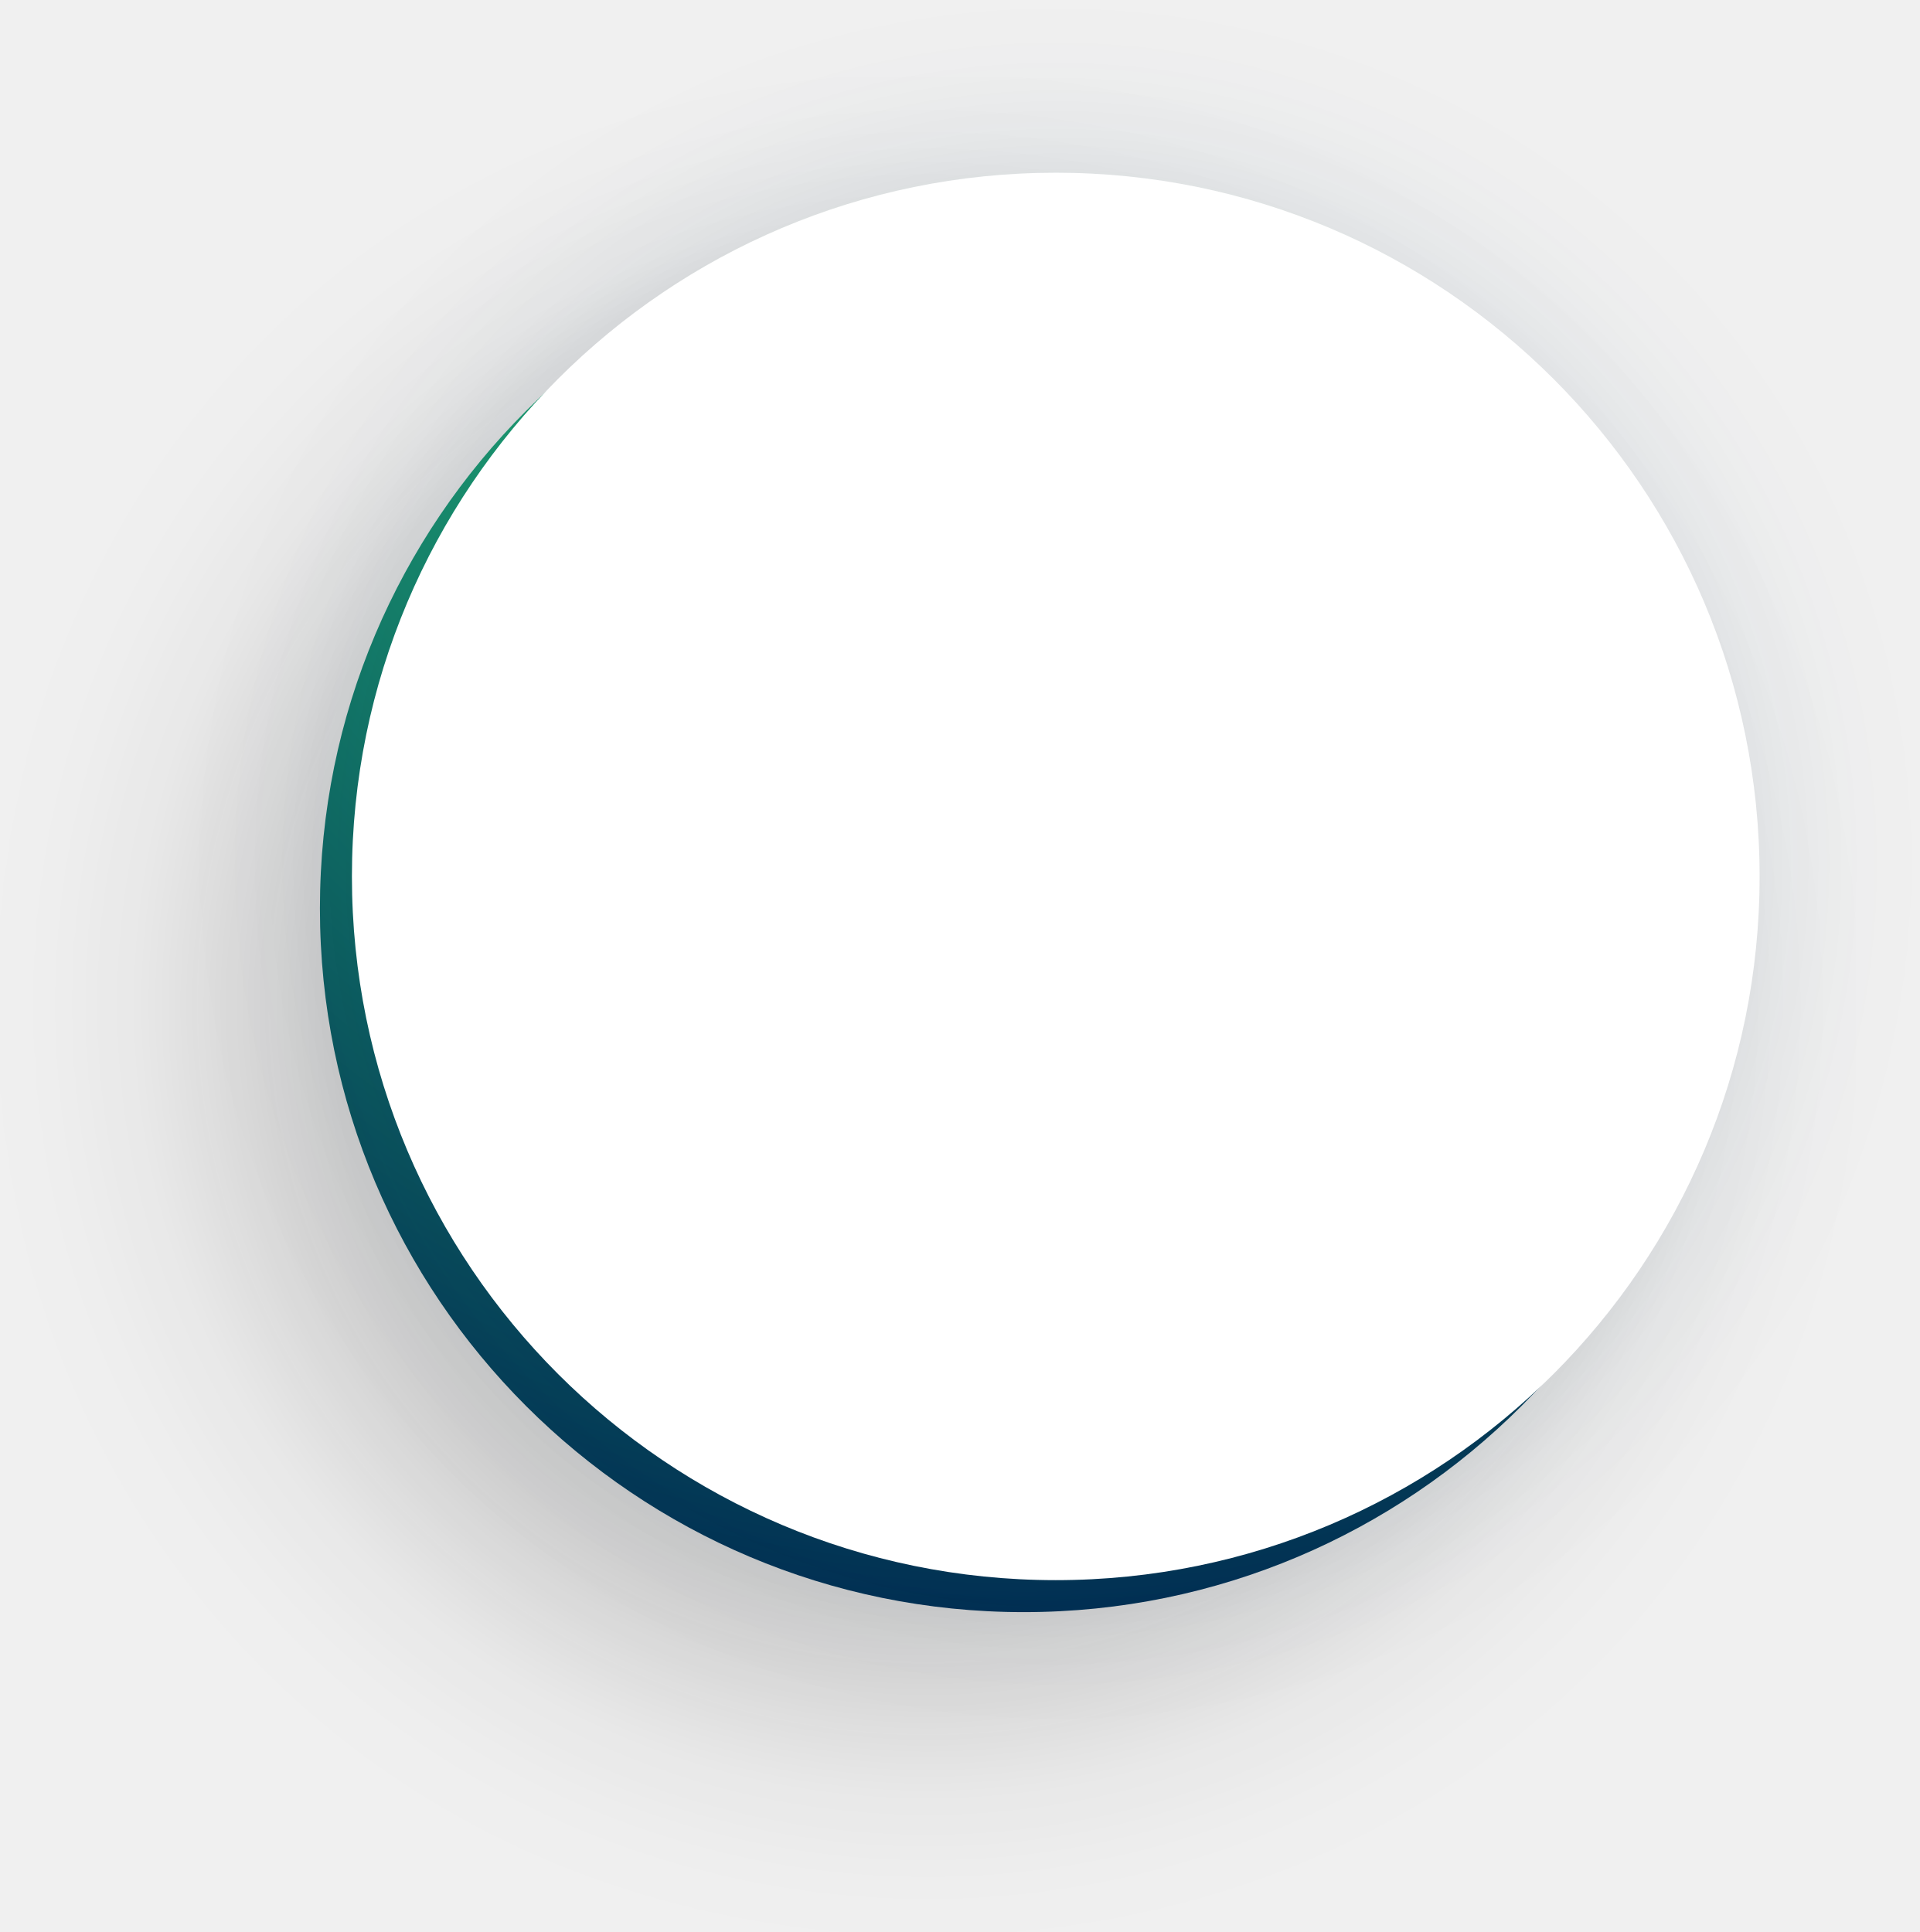
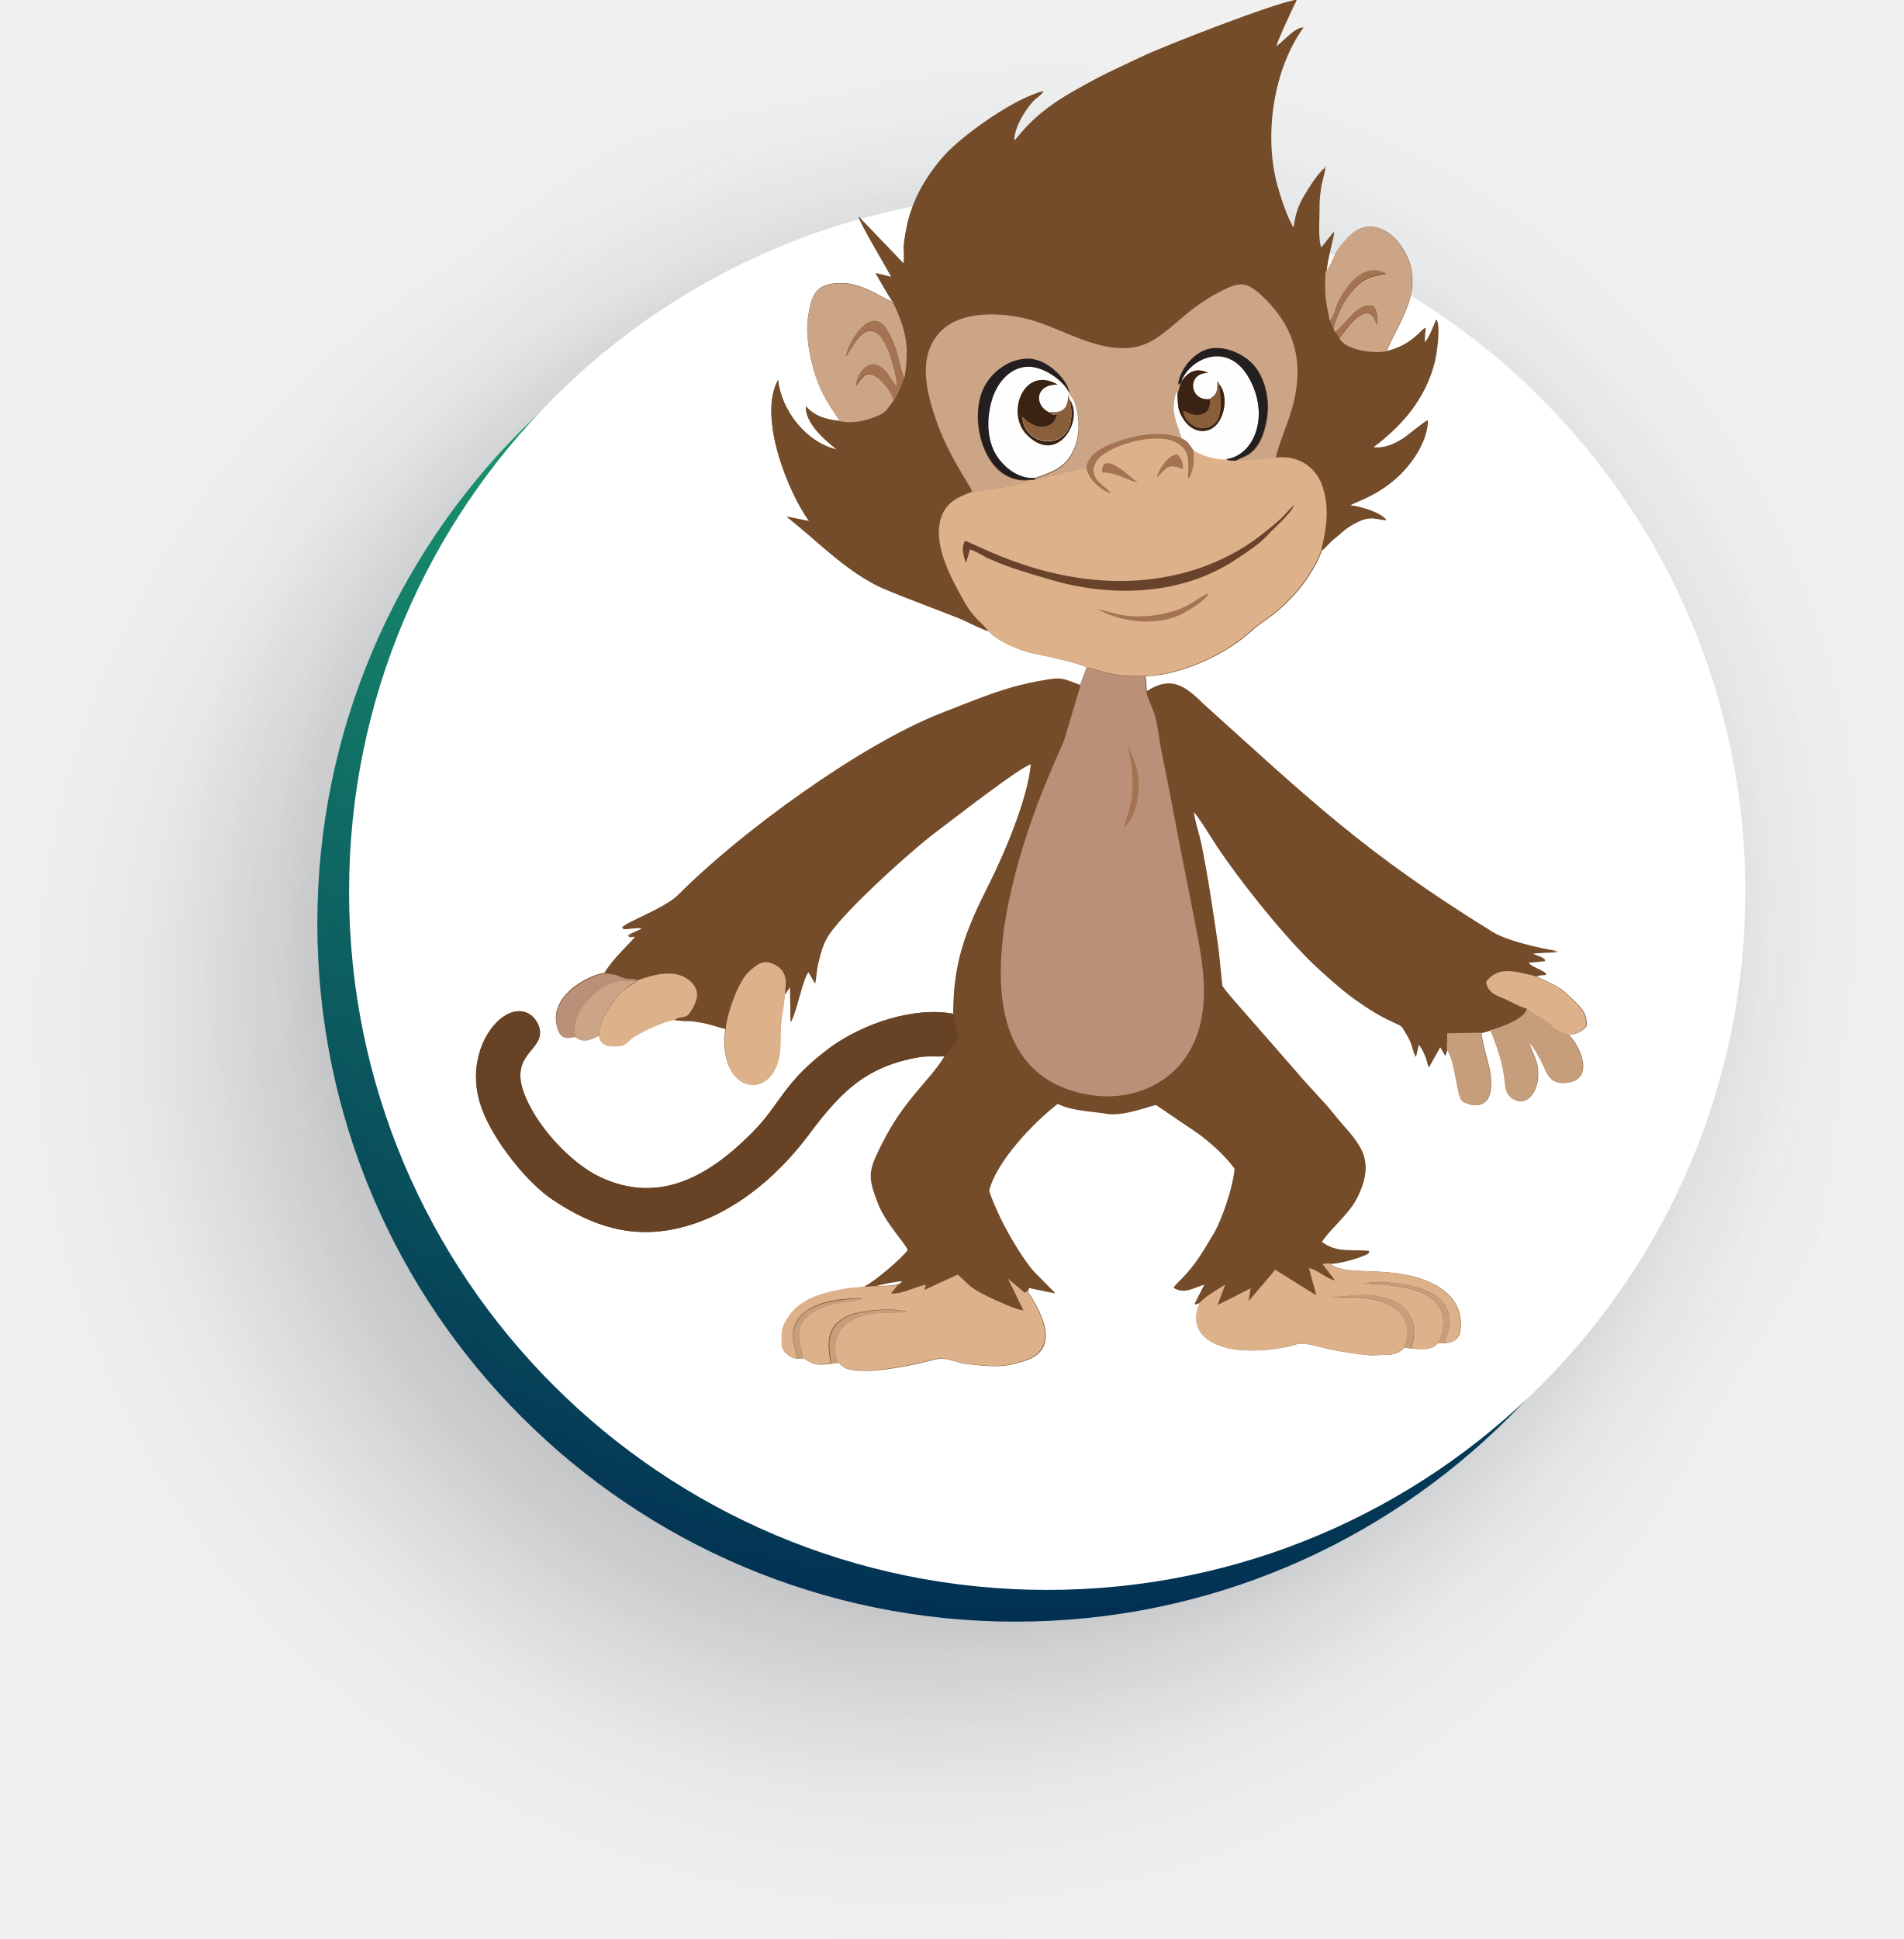
- <svg xmlns="http://www.w3.org/2000/svg" width="600" height="604" viewBox="0 0 600 604" fill="none">
+ <svg xmlns="http://www.w3.org/2000/svg" width="600" height="611" viewBox="0 0 600 611" fill="none">
  <g filter="url(#filter0_d)">
-     <circle cx="320" cy="284" r="220" fill="url(#paint0_radial)" />
+     <circle cx="320" cy="291" r="220" fill="url(#paint0_radial)" />
  </g>
  <g filter="url(#filter1_d)">
-     <circle cx="330" cy="274" r="220" fill="white" />
+     <circle cx="330" cy="281" r="220" fill="white" />
  </g>
+   <path fill-rule="evenodd" clip-rule="evenodd" d="M188.781 326.415C189.387 329.347 191.409 329.751 194.138 329.65C197.777 329.549 197.272 328.235 200.001 326.517C202.731 324.899 209.605 321.563 212.435 321.361C214.154 321.462 214.861 321.765 216.782 321.664C218.197 321.664 219.613 321.967 220.927 322.17C223.757 322.675 226.082 323.585 228.609 324.191C228.508 325.708 228.205 326.112 228.205 327.831C228.407 346.633 245.997 346.128 245.896 328.538C245.896 325.809 245.896 323.282 246.3 320.653C246.603 318.834 247.21 314.992 247.21 313.375L248.928 310.848L249.13 321.967C251.051 318.632 252.77 308.725 254.69 306.198L256.813 309.837C257.319 306.804 257.218 305.389 258.026 302.457C258.532 300.335 259.138 298.111 260.25 295.988C263.788 288.81 287.241 267.784 294.823 262.123C300.079 258.181 321.308 241.602 324.846 240.692C323.936 251.509 316.456 269.098 311.502 278.904C304.224 293.359 300.382 303.266 300.382 319.44C287.746 317.115 271.673 322.675 261.362 330.257C246.603 341.275 246.199 347.745 236.798 357.146C223.656 370.288 207.987 379.79 189.084 370.894C179.48 366.345 168.462 354.114 164.924 343.904C161.082 332.683 170.18 331.167 170.18 325.405C170.18 323.282 168.866 320.957 167.148 319.744C158.959 314.083 144.908 330.964 151.883 349.464C155.522 359.37 166.036 372.714 174.325 378.173C186.658 386.361 199.294 390.708 214.76 386.765C230.935 382.722 244.885 370.793 254.488 358.056C264.395 344.814 272.179 336.221 289.364 333.188C292.093 332.683 294.924 332.986 297.754 332.885C292.599 341.174 285.118 346.229 277.941 360.684C273.897 368.772 273.493 370.49 276.829 379.083C279.356 385.552 285.725 391.921 286.23 393.842C284.107 396.672 275.818 403.748 272.482 405.366C271.37 405.871 269.146 405.77 267.731 405.972C260.857 407.084 252.77 408.702 248.625 414.969C245.997 419.013 246.502 419.417 246.502 424.37L247.21 425.988C248.827 427.1 248.018 427.201 250.344 428.01L251.557 428.111L253.275 428.01C256.611 430.335 257.824 430.234 261.969 429.728L264.395 429.425C266.214 432.255 270.966 431.952 273.998 431.952C279.053 431.75 284.41 430.739 289.263 429.728C291.487 429.223 294.115 428.414 296.238 428.111C297.35 427.908 301.798 429.122 303.112 429.627C308.47 430.233 315.546 431.345 320.701 429.425C334.854 426.594 328.991 414.565 323.835 406.882L324.138 405.669L332.428 407.387L325.857 400.716C322.521 397.076 317.77 388.989 315.546 384.44C314.535 382.419 312.109 377.061 311.603 375.039C313.928 365.638 325.857 353.305 333.236 347.644C337.28 349.868 345.367 350.171 348.602 350.778C354.061 351.789 363.361 347.846 364.27 348.048L377.513 357.045C381.759 360.179 385.903 363.919 389.037 368.165C388.734 373.422 385.095 384.642 382.062 389.394C380.141 392.527 378.827 394.954 376.603 397.986C373.368 402.333 371.246 403.849 369.83 405.669C373.267 407.792 376.502 405.366 379.636 404.557L376.401 410.926L378.221 410.319C373.571 420.529 382.972 424.977 391.767 425.482C396.821 425.786 402.886 425.179 407.84 423.865C410.67 422.45 416.23 424.674 419.465 425.28C423.711 426.089 427.552 426.695 431.899 427.1L437.964 426.898C439.683 426.695 441.401 426.089 442.412 424.674L445.546 424.977C448.477 425.179 451.308 425.482 453.228 423.157L455.351 423.258C457.575 423.157 458.889 422.45 460.001 420.529C462.023 410.723 455.25 405.164 446.86 402.636C435.134 399.098 423.508 402.131 418.959 398.087C421.79 398.087 426.238 396.874 428.967 395.863C431.899 394.751 431.292 394.751 431.494 394.145C425.631 393.639 421.284 394.852 416.533 391.314C418.858 387.473 425.126 382.52 427.754 377.263C434.426 363.919 426.844 359.269 420.476 351.182C417.746 347.644 411.984 341.882 408.648 337.838L396.72 324.191C396.012 323.383 394.597 321.765 393.889 320.957C392.272 319.036 385.398 311.454 385.196 310.544L383.983 298.818C382.264 287.092 380.95 277.792 378.625 266.065C378.019 263.134 376.401 258.282 376.199 255.552C378.322 257.978 381.658 263.538 383.578 266.47C390.655 277.185 403.493 293.157 412.389 302.053C415.927 305.591 423.407 312.263 427.249 314.891C430.989 317.52 434.527 319.845 438.773 321.765C442.513 323.484 441.502 322.877 443.625 326.314C445.141 328.74 445.242 331.167 446.253 332.885L447.163 328.943C447.972 329.954 448.376 330.762 448.983 332.076C449.69 333.492 449.893 335.311 450.398 336.12L453.936 329.751L455.554 332.582L456.059 330.762C458.687 334.503 459.092 345.42 460.81 346.936C462.326 348.251 472.031 351.688 469.504 337.232C468.897 333.997 466.977 328.134 466.875 325.405L469.706 324.596C471.222 328.336 472.435 331.571 473.345 335.412C474.861 341.579 473.547 344.409 477.085 346.431C482.14 349.261 486.487 341.579 484.061 334.098C483.555 332.481 482.241 330.055 481.938 328.639C483.252 329.549 485.88 334.503 486.588 336.221C487.801 339.254 489.317 341.781 493.866 341.174C502.459 340.163 498.314 329.852 494.372 326.112C496.798 325.91 498.213 325.202 499.931 323.484C500.538 318.632 497 316.408 493.967 313.375C491.137 310.544 487.295 309.23 483.757 307.512C485.577 306.905 485.476 307.107 487.295 306.905C486.183 305.49 482.14 304.681 481.634 303.064C483.454 302.963 485.172 302.761 486.992 302.558C486.082 301.345 484.061 301.244 482.746 300.233C485.375 299.93 488.306 299.93 490.935 299.728C490.935 299.728 476.378 297.403 470.211 293.562C429.978 268.694 413.096 252.317 379.029 221.586C372.863 215.42 368.516 213.196 361.44 217.745C361.137 215.824 361.44 215.016 360.935 213.095C372.155 212.792 386.106 206.423 394.294 198.943C398.742 194.899 400.561 195.101 407.233 188.126C410.67 184.588 415.017 178.32 416.533 173.468C417.342 172.963 419.061 170.739 420.476 169.728C421.992 168.616 423.104 167.302 424.823 166.19C431.292 162.045 432.809 163.562 436.751 163.966C434.83 161.439 428.361 159.619 425.328 159.316C426.844 158.204 434.224 156.384 441.098 149.611C445.445 145.264 449.69 138.896 449.791 132.527C449.084 132.628 443.827 136.975 442.412 137.986C439.48 139.907 436.246 141.423 432.606 141.019C441.805 134.145 448.983 125.754 451.914 114.331C452.622 111.602 453.835 103.11 452.521 100.785C451.914 102.302 450.095 106.952 448.882 107.963C448.68 105.84 449.084 105.031 449.084 103.414C447.669 103.717 445.344 108.569 436.953 110.692C441.098 100.785 449.994 90.272 441.704 77.737C438.672 73.087 432.708 69.246 427.249 72.784C425.227 74.098 423.205 76.524 421.79 78.445C420.274 80.568 419.465 83.802 417.847 85.622C418.151 81.781 420.274 74.199 420.274 73.087L416.23 78.142C415.017 75.311 415.725 68.134 415.624 64.798C415.624 62.978 415.927 60.249 416.23 58.53C416.533 56.913 417.342 54.285 417.443 52.971L417.746 52.869L417.544 52.566L417.443 52.971C415.522 54.285 412.591 58.935 411.277 61.159C409.053 64.596 408.042 68.033 407.638 71.975C405.515 69.044 402.987 60.956 402.078 57.418C398.236 42.154 401.067 21.835 410.569 8.694C408.042 8.593 404.099 13.344 401.977 14.759C402.078 13.445 407.435 1.921 408.446 0C402.785 0.505 366.596 14.557 359.721 17.893C349.916 22.543 347.692 23.352 337.785 29.012C324.543 36.594 321.106 43.165 319.589 44.277C319.69 40.233 322.723 35.078 325.554 31.944C326.463 30.933 328.081 30.023 328.889 28.81C320.398 30.832 305.437 41.244 298.866 47.815C295.227 51.454 291.082 57.317 288.858 62.271C287.544 65.202 286.432 68.336 285.826 71.47C284.107 79.961 285.32 77.939 284.815 83.095L270.662 68.336C270.763 69.953 279.457 84.51 280.973 87.341L276.02 86.128C276.121 86.532 281.176 95.124 281.479 95.327C280.872 95.327 280.973 95.529 280.973 94.922C278.143 94.114 272.179 89.16 265.102 89.16C256.712 89.16 255.6 93.305 254.589 100.28C253.781 105.739 255.398 113.826 257.116 118.779C259.239 124.845 261.362 127.574 264.698 132.729C259.34 132.224 256.106 130.607 253.983 128.079C253.578 134.549 263.283 141.12 263.687 141.726C253.983 139.401 246.3 129.495 245.188 119.79C238.718 131.516 248.524 155.474 254.994 164.269L247.917 162.854C257.723 170.638 265.507 178.927 276.02 184.386C280.266 186.61 296.137 192.372 302.809 195.101C304.931 196.011 309.784 198.538 311.603 198.943C314.434 202.076 321.51 205.109 325.756 205.918C328.889 206.524 340.312 209.051 342.435 210.264L340.414 215.824C334.651 213.702 334.753 213.297 328.991 214.308C316.759 216.33 308.368 220.171 297.047 224.518C270.966 234.627 232.754 262.73 213.749 281.936C209.504 286.182 197.474 290.428 195.857 292.349C197.879 292.551 200.001 291.843 202.63 292.146C201.72 293.258 199.092 293.764 197.676 294.876C198.687 294.977 199.597 294.775 200.507 294.674C198.586 297.302 193.228 301.851 190.499 306.501C184.535 307.512 173.617 313.88 175.336 322.675C176.347 327.932 178.672 326.921 181.3 326.618C183.524 328.74 186.354 327.426 188.679 326.213L188.781 326.415ZM281.378 95.226C281.479 95.428 281.58 95.731 281.782 96.034C281.681 95.832 281.58 95.529 281.378 95.226ZM275.515 405.164C276.323 404.658 283.298 403.344 284.512 403.445L283.602 404.456C281.074 405.366 278.345 405.164 275.515 405.164Z" fill="#754C29" />
+   <path fill-rule="evenodd" clip-rule="evenodd" d="M190.6 306.703C192.521 306.905 194.037 307.107 195.755 307.916C198.182 309.028 199.496 308.017 200.911 308.927C206.067 307.107 213.042 304.883 217.793 309.331C220.32 311.656 220.118 314.284 218.602 317.317C216.074 322.068 215.771 319.339 212.536 321.462C214.255 321.563 214.962 321.866 216.883 321.765C218.298 321.765 219.714 322.068 221.028 322.27C223.858 322.776 226.183 323.686 228.71 324.292C229.014 319.642 232.552 309.432 235.888 306.298C238.617 303.771 240.942 302.053 244.682 304.277C248.322 306.5 247.715 309.836 247.311 313.476L249.029 310.948L249.231 322.068C251.152 318.732 252.871 308.825 254.791 306.298L256.914 309.937C257.42 306.905 257.319 305.49 258.127 302.558C258.633 300.435 259.239 298.211 260.351 296.088C263.889 288.911 287.342 267.885 294.923 262.224C300.18 258.281 321.409 241.703 324.947 240.793C324.037 251.609 316.556 269.199 311.603 279.004C304.325 293.46 300.483 303.367 300.483 319.541L302.202 327.527L297.552 332.986C292.396 341.275 284.916 346.329 277.738 360.785C273.695 368.872 273.291 370.591 276.626 379.183C279.154 385.653 285.522 392.021 286.028 393.942C283.905 396.773 275.616 403.849 272.28 405.466C273.088 405.871 274.2 405.466 275.514 405.466C276.323 404.961 283.298 403.647 284.511 403.748L283.602 404.759L281.074 407.892C284.815 408.196 288.858 405.567 292.093 405.163L291.588 406.78L302.101 401.928C306.347 405.668 305.336 405.567 311.502 408.802C313.928 410.116 320.196 412.947 322.824 413.25L317.972 403.242L323.228 407.69L323.936 407.084L324.239 405.871L332.528 407.589L325.958 400.917C322.622 397.278 317.871 389.191 315.647 384.642C314.636 382.62 312.21 377.263 311.704 375.241C314.029 365.84 325.958 353.507 333.337 347.846C337.381 350.07 345.468 350.373 348.703 350.979C354.161 351.99 363.462 348.048 364.371 348.25L377.614 357.247C381.86 360.381 386.004 364.121 389.138 368.367C388.835 373.623 385.196 384.844 382.163 389.595C380.242 392.729 378.928 395.155 376.704 398.188C373.469 402.535 371.347 404.051 369.931 405.871C373.368 407.993 376.603 405.567 379.737 404.759L376.502 411.127L378.322 410.521C379.434 408.903 384.185 406.174 386.105 404.961L383.679 411.431L394.091 406.174L393.485 410.217L401.875 400.311L414.815 408.398L412.49 399.805C415.32 400.311 417.948 403.141 420.678 403.647L416.735 398.491L418.858 398.289C421.689 398.289 426.137 397.076 428.866 396.065C431.798 394.953 431.191 394.953 431.393 394.347C425.53 393.841 421.183 395.054 416.432 391.516C418.757 387.675 425.025 382.721 427.653 377.465C434.325 364.121 426.743 359.471 420.375 351.384C417.645 347.846 411.883 342.084 408.547 338.04L396.619 324.393C395.911 323.584 394.496 321.967 393.788 321.158C392.171 319.238 385.297 311.656 385.095 310.746L383.882 299.02C382.163 287.294 380.849 277.993 378.524 266.267C377.917 263.336 376.3 258.483 376.098 255.754C378.221 258.18 381.557 263.74 383.477 266.672C390.553 277.387 403.392 293.359 412.287 302.255C415.826 305.793 423.306 312.465 427.147 315.093C430.888 317.721 434.426 320.046 438.672 321.967C442.412 323.686 441.401 323.079 443.524 326.516C445.04 328.942 445.141 331.368 446.152 333.087L447.062 329.144C447.871 330.155 448.275 330.964 448.882 332.278C449.589 333.693 449.791 335.513 450.297 336.322L453.835 329.953L455.452 332.784L455.958 330.964L456.059 325.808L466.774 325.606L469.605 324.798C472.637 324.191 480.725 321.158 481.129 318.025C479.815 317.923 475.569 315.497 473.952 314.891C471.323 313.779 468.998 312.869 468.493 309.735C472.435 304.277 478.501 306.703 483.757 307.815C485.577 307.208 485.476 307.41 487.295 307.208C486.183 305.793 482.14 304.984 481.634 303.367C483.454 303.266 485.172 303.063 486.992 302.861C486.082 301.648 484.06 301.547 482.746 300.536C485.375 300.233 488.306 300.233 490.934 300.031C490.934 300.031 476.378 297.706 470.211 293.864C429.978 268.997 413.096 252.62 379.029 221.889C372.863 215.723 368.516 213.499 361.44 218.048C361.541 219.867 363.765 223.81 364.371 226.539C365.18 229.875 365.382 233.11 366.09 236.345C367.404 242.612 368.617 248.981 369.83 255.35C372.155 267.986 374.682 280.622 377.21 293.258C379.737 306.096 381.86 320.451 374.682 332.177C368.415 342.488 355.981 347.34 343.648 345.318C313.018 340.264 313.018 309.432 318.073 284.463C320.398 272.838 324.34 260.606 328.687 249.689C330.911 244.23 333.034 239.175 335.46 233.818L340.717 216.228C334.955 214.105 335.056 213.701 329.294 214.712C317.062 216.734 308.672 220.575 297.35 224.922C271.269 235.031 233.057 263.133 214.053 282.34C209.807 286.586 197.777 290.832 196.16 292.752C198.182 292.955 200.304 292.247 202.933 292.55C202.023 293.662 199.395 294.168 197.979 295.28C198.99 295.381 199.9 295.179 200.81 295.077C198.889 297.706 193.532 302.255 190.802 306.905L190.6 306.703Z" fill="#754C29" />
+   <path fill-rule="evenodd" clip-rule="evenodd" d="M319.488 44.176C319.589 40.132 322.622 34.977 325.452 31.843C326.362 30.832 327.98 29.922 328.788 28.709C320.297 30.731 305.336 41.143 298.765 47.714C295.126 51.353 290.981 57.216 288.757 62.169C287.443 65.101 286.331 68.235 285.725 71.369C284.006 79.86 285.219 77.838 284.714 82.994L270.561 68.235C270.662 69.852 279.356 84.409 280.872 87.24L275.919 86.026C276.02 86.431 281.074 95.023 281.378 95.225C287.949 108.771 285.623 134.65 264.698 132.628C259.34 132.123 256.106 130.505 253.983 127.978C253.578 134.448 263.283 141.019 263.687 141.625C253.983 139.3 246.3 129.394 245.188 119.689C238.718 131.415 248.524 155.373 254.994 164.168L247.917 162.753C257.723 170.537 265.507 178.826 276.02 184.285C280.266 186.509 296.137 192.271 302.809 195C304.931 195.91 309.784 198.437 311.603 198.841C309.986 196.516 306.852 194.798 303.819 189.238C299.776 181.96 293.812 171.244 296.743 162.753C298.361 158.002 302.101 156.485 306.448 154.868C305.235 151.835 298.866 143.445 294.823 131.719C291.79 122.722 289.162 111.905 296.339 104.324C302.809 97.551 315.647 98.056 324.037 100.381C333.337 102.807 341.121 108.064 350.522 109.277C365.888 111.299 368.516 99.775 384.69 91.586C390.25 88.756 392.575 88.352 397.124 92.496C409.154 103.515 411.378 115.848 406.424 130.91C405.11 134.852 402.785 140.412 401.977 144.254C408.851 143.243 414.714 146.68 417.039 152.947C419.465 159.72 418.454 166.695 416.735 173.367C417.544 172.862 419.263 170.638 420.678 169.627C422.194 168.515 423.306 167.201 425.025 166.089C431.494 161.944 433.011 163.46 436.953 163.865C435.033 161.338 428.563 159.518 425.53 159.215C427.047 158.103 434.426 156.283 441.3 149.51C445.647 145.163 449.893 138.795 449.994 132.426C449.286 132.527 444.029 136.874 442.614 137.885C439.683 139.806 436.448 141.322 432.809 140.918C442.008 134.044 449.185 125.653 452.117 114.23C452.824 111.501 454.037 103.009 452.723 100.684C452.117 102.201 450.297 106.851 449.084 107.862C448.882 105.739 449.286 104.93 449.286 103.313C447.871 103.616 445.546 108.468 437.155 110.591C418.353 112.208 418.252 98.157 418.05 85.622C418.353 81.781 420.476 74.199 420.476 73.087L416.432 78.141C415.219 75.311 415.927 68.134 415.826 64.798C415.826 62.978 416.129 60.249 416.432 58.53C416.736 56.913 417.544 54.285 417.645 52.971C415.725 54.285 412.793 58.935 411.479 61.159C409.255 64.596 408.244 68.033 407.84 71.975C405.717 69.044 403.19 60.956 402.28 57.418C398.438 42.154 401.269 21.835 410.771 8.694C408.244 8.593 404.302 13.344 402.179 14.759C402.28 13.445 407.638 1.921 408.648 0C402.987 0.505 366.798 14.557 359.924 17.893C350.118 22.543 347.894 23.352 337.987 29.012C324.745 36.594 321.308 43.165 319.791 44.277L319.488 44.176Z" fill="#754C29" />
+   <path fill-rule="evenodd" clip-rule="evenodd" d="M342.536 147.691L341.93 147.287L326.059 151.128L324.34 151.229C322.521 152.846 309.582 154.464 306.347 154.969C302 156.587 298.361 158.103 296.642 162.854C293.711 171.346 299.675 182.061 303.718 189.339C306.751 194.899 309.885 196.517 311.502 198.943C314.333 202.077 321.409 205.109 325.655 205.918C328.788 206.525 340.211 209.052 342.334 210.265C350.017 212.185 352.14 213.297 360.732 212.994C371.953 212.691 385.903 206.322 394.092 198.842C398.54 194.798 400.359 195 407.031 188.025C410.468 184.487 414.815 178.22 416.331 173.367C418.05 166.696 419.061 159.72 416.634 152.948C414.411 146.68 408.547 143.243 401.572 144.254L389.239 145.063C388.33 144.962 386.712 145.164 386.308 144.557C382.871 144.759 378.726 143.647 375.896 141.727C376.401 144.658 375.896 148.196 374.48 150.724C374.48 145.871 375.592 141.626 370.134 139.098C363.361 135.965 348.299 140.514 345.367 145.366C342.435 150.218 347.49 152.846 350.017 155.273C347.085 154.666 343.042 150.825 342.435 147.59L342.536 147.691Z" fill="#DDB18A" />
+   <path fill-rule="evenodd" clip-rule="evenodd" d="M340.515 215.925L335.258 233.515C332.832 238.872 330.709 243.927 328.485 249.386C324.138 260.303 320.297 272.535 317.871 284.16C312.816 309.028 312.816 339.961 343.446 345.016C355.779 347.037 368.213 342.185 374.48 331.874C381.658 320.148 379.535 305.793 377.008 292.955C374.581 280.319 371.953 267.683 369.628 255.047C368.415 248.779 367.202 242.411 365.888 236.042C365.18 232.706 364.978 229.471 364.169 226.236C363.563 223.608 361.339 219.666 361.238 217.745C360.934 215.824 361.238 215.016 360.732 213.095C352.241 213.398 350.118 212.286 342.334 210.365L340.312 215.925H340.515Z" fill="#BA9178" />
+   <path fill-rule="evenodd" clip-rule="evenodd" d="M306.448 155.07C309.683 154.463 322.723 152.846 324.442 151.33C310.491 152.947 304.932 132.932 309.885 122.519C312.311 117.364 318.174 113.017 324.138 113.219C330.608 113.421 336.572 120.7 336.876 123.834C337.583 125.451 338.392 125.653 338.998 127.776C340.313 132.325 340.414 137.177 338.594 141.524C336.168 147.387 331.821 148.904 326.16 150.824V151.33L342.031 147.488L342.638 147.893C342.537 142.737 349.815 140.21 353.96 138.795C359.823 136.874 366.596 135.964 372.459 138.289C370.74 132.426 368.82 130.202 370.841 123.429L371.145 124.339L372.257 120.599L371.448 121.306C371.953 116.454 376.603 110.995 381.254 109.984C386.51 108.872 393.081 112.006 396.012 116.151C399.45 121.003 400.359 127.776 399.045 133.538C396.72 144.355 391.16 143.748 389.644 145.264L401.977 144.456C402.785 140.614 405.11 135.054 406.425 131.112C411.378 116.05 409.154 103.717 397.124 92.698C392.575 88.554 390.25 88.958 384.691 91.788C368.516 99.977 365.888 111.501 350.523 109.479C341.222 108.266 333.337 103.11 324.037 100.583C315.647 98.359 302.809 97.753 296.339 104.526C289.162 112.107 291.79 122.823 294.823 131.921C298.866 143.748 305.235 152.037 306.448 155.07V155.07Z" fill="#CCA586" />
+   <path fill-rule="evenodd" clip-rule="evenodd" d="M297.451 332.885L302.101 327.426L300.382 319.44C287.746 317.115 271.673 322.675 261.362 330.257C246.603 341.275 246.199 347.745 236.798 357.146C223.656 370.288 207.987 379.79 189.084 370.894C179.48 366.345 168.462 354.114 164.924 343.904C161.082 332.683 170.18 331.166 170.18 325.404C170.18 323.281 168.866 320.956 167.148 319.743C158.959 314.082 144.908 330.964 151.883 349.463C155.522 359.37 166.036 372.714 174.325 378.173C186.658 386.361 199.294 390.708 214.76 386.765C230.935 382.722 244.885 370.793 254.488 358.056C264.395 344.813 272.179 336.221 289.364 333.188C292.093 332.683 294.924 332.986 297.754 332.885H297.451Z" fill="#684224" />
+   <path fill-rule="evenodd" clip-rule="evenodd" d="M283.602 404.556C281.075 405.466 278.345 405.264 275.515 405.264C274.201 405.264 273.089 405.668 272.28 405.264C271.168 405.769 268.944 405.668 267.529 405.871C260.655 406.983 252.568 408.6 248.423 414.867C245.795 418.911 246.3 419.315 246.3 424.269L247.008 425.886C248.625 426.998 247.816 427.099 250.141 427.908L251.355 428.009C249.535 421.944 248.423 417.091 254.286 412.947C258.633 409.813 266.72 408.903 271.977 409.105C269.551 410.521 261.463 409.813 256.005 413.553C249.737 417.9 251.961 421.944 253.073 427.908C256.409 430.233 257.622 430.132 261.767 429.626C260.655 423.359 260.25 417.9 266.922 414.766C271.37 412.644 281.378 412.037 285.927 413.351C279.76 413.958 274.504 412.846 268.54 415.878C263.687 418.406 261.767 424.269 264.193 429.323C266.012 432.154 270.764 431.85 273.796 431.85C278.851 431.648 284.208 430.637 289.061 429.626C291.285 429.121 293.913 428.312 296.036 428.009C297.148 427.807 301.596 429.02 302.91 429.525C308.267 430.132 315.344 431.244 320.499 429.323C334.652 426.493 328.788 414.463 323.633 406.78L322.925 407.387L317.669 402.939L322.521 412.947C319.994 412.644 313.726 409.712 311.199 408.499C305.033 405.365 306.044 405.365 301.798 401.625L291.285 406.477L291.79 404.86C288.555 405.264 284.512 407.892 280.771 407.589L283.299 404.455L283.602 404.556Z" fill="#DDB18A" />
+   <path fill-rule="evenodd" clip-rule="evenodd" d="M378.119 410.318C373.469 420.528 382.871 424.976 391.665 425.482C396.72 425.785 402.785 425.178 407.738 423.864C410.569 422.449 416.129 424.673 419.364 425.28C423.609 426.088 427.451 426.695 431.798 427.099L437.863 426.897C439.581 426.695 441.3 426.088 442.311 424.673C445.141 419.214 442.816 413.25 437.357 410.925C431.191 408.196 425.53 408.903 418.959 408.802C426.339 408.6 431.292 406.78 438.874 409.813C444.636 412.138 447.062 418.406 444.737 424.37L445.445 425.077C448.376 425.28 451.207 425.583 453.127 423.258C454.644 421.438 455.25 416.384 454.543 413.958C452.015 405.062 436.852 404.86 429.675 404.455C434.325 403.343 453.329 403.95 456.261 413.25C457.676 417.496 456.261 419.416 455.25 423.258C457.474 423.157 458.788 422.449 459.9 420.528C461.922 410.723 455.149 405.163 446.759 402.636C435.032 399.098 423.407 402.13 418.858 398.087L416.735 398.289L420.678 403.444C417.948 402.939 415.32 400.108 412.49 399.603L414.815 408.196L401.875 400.108L393.485 410.015L394.091 405.972L383.679 411.228L386.105 404.759C384.185 406.073 379.434 408.701 378.322 410.318H378.119Z" fill="#DDB18A" />
+   <path fill-rule="evenodd" clip-rule="evenodd" d="M264.698 132.729C268.135 133.437 271.876 132.83 275.11 131.617C279.862 129.798 278.952 129.495 281.681 126.159C281.075 123.732 278.446 120.397 276.627 119.082C272.482 116.05 271.572 119.689 269.753 121.61C269.955 118.779 272.684 113.826 276.324 115.039C279.659 116.151 280.67 119.992 282.692 122.014C282.793 118.375 280.064 109.075 277.638 106.244C272.785 100.482 268.843 108.974 266.619 112.309C267.226 108.771 272.988 97.854 278.143 102.201C279.659 103.515 281.58 107.862 282.288 109.984C282.995 112.006 284.208 118.072 285.017 119.183C286.635 109.378 285.624 104.222 281.479 95.428C280.873 95.428 280.974 95.63 280.974 95.023C278.143 94.215 272.179 89.261 265.103 89.261C256.712 89.261 255.6 93.406 254.589 100.381C253.781 105.84 255.398 113.927 257.117 118.88C259.24 124.946 261.362 127.675 264.698 132.83V132.729Z" fill="#CCA586" />
+   <path fill-rule="evenodd" clip-rule="evenodd" d="M326.059 150.622C331.72 148.701 336.067 147.185 338.493 141.322C340.313 136.975 340.212 132.123 338.897 127.574C338.291 125.451 337.482 125.249 336.775 123.631C334.854 119.689 328.687 115.544 324.037 115.544C318.478 115.443 314.434 120.093 312.715 125.046C310.795 130.606 310.593 137.48 313.322 142.636C315.647 146.983 320.701 151.127 325.958 150.622H326.059Z" fill="#FEFEFE" />
+   <path fill-rule="evenodd" clip-rule="evenodd" d="M417.746 85.622C417.342 92.9 417.645 94.215 419.061 101.19C420.375 99.875 420.88 96.944 421.79 95.124C424.519 89.665 429.776 82.791 436.852 86.33C431.292 87.239 429.372 87.947 425.732 92.193C423.61 94.619 420.476 100.684 420.274 103.919L420.779 104.627C424.014 102.403 427.754 95.124 432.91 96.54C434.022 98.359 434.325 100.28 433.819 102.403C431.191 92.294 422.7 106.042 422.093 106.648C424.115 110.389 432.91 111.501 436.852 110.692C440.997 100.785 449.893 90.272 441.603 77.737C438.571 73.087 432.606 69.246 427.148 72.784C425.126 74.098 423.104 76.524 421.689 78.445C420.172 80.567 419.364 83.802 417.746 85.622V85.622Z" fill="#CCA586" />
+   <path fill-rule="evenodd" clip-rule="evenodd" d="M228.711 324.293C228.61 325.809 228.306 326.214 228.306 327.932C228.509 346.735 246.098 346.229 245.997 328.64C245.997 325.91 245.997 323.383 246.401 320.755C246.705 318.935 247.311 315.094 247.311 313.476C247.715 309.837 248.322 306.501 244.683 304.277C240.841 301.952 238.617 303.772 235.888 306.299C232.552 309.433 229.014 319.643 228.711 324.293Z" fill="#DDB18A" />
+   <path fill-rule="evenodd" clip-rule="evenodd" d="M372.155 120.498C374.177 117.263 376.906 115.747 380.647 117.465C373.672 117.566 374.986 126.563 381.253 125.755C383.78 123.935 383.578 123.126 383.679 119.993L384.286 121.206C387.42 125.047 385.802 134.044 380.647 135.56C377.513 136.47 374.784 134.752 373.166 132.427C371.043 129.293 371.245 127.878 371.043 124.238L370.74 123.329C368.718 130.101 370.639 132.224 372.357 138.189C374.581 139.098 374.784 140.311 376.098 141.929C378.928 143.748 383.073 144.962 386.51 144.759C394.9 143.546 400.157 131.82 393.99 119.892C387.116 106.649 374.278 113.321 372.155 120.599V120.498Z" fill="#FEFEFE" />
+   <path fill-rule="evenodd" clip-rule="evenodd" d="M469.605 324.595C471.121 328.336 472.335 331.57 473.244 335.412C474.761 341.578 473.446 344.409 476.985 346.43C482.039 349.261 486.386 341.578 483.96 334.098C483.454 332.48 482.14 330.054 481.837 328.639C483.151 329.549 485.779 334.502 486.487 336.221C487.7 339.253 489.216 341.78 493.765 341.174C502.358 340.163 498.213 329.852 494.271 326.112C493.361 325.404 491.744 325.202 490.632 324.494C489.52 323.686 488.711 322.877 487.7 322.068C485.88 320.754 482.544 319.137 481.129 317.822C480.725 320.956 472.638 323.888 469.605 324.595V324.595Z" fill="#C79E7C" />
+   <path fill-rule="evenodd" clip-rule="evenodd" d="M200.911 309.028C199.597 310.14 198.283 310.545 196.665 312.061C195.25 313.375 194.138 314.386 193.026 316.004C190.6 319.441 188.881 322.069 188.78 326.517C189.387 329.448 191.409 329.853 194.138 329.752C197.777 329.651 197.272 328.336 200.001 326.618C202.731 325 209.605 321.665 212.435 321.462C215.67 319.441 215.973 322.069 218.5 317.318C220.118 314.386 220.219 311.758 217.692 309.332C213.042 304.985 206.067 307.108 200.81 308.927L200.911 309.028Z" fill="#DDB18A" />
+   <path fill-rule="evenodd" clip-rule="evenodd" d="M481.028 317.822C482.443 319.137 485.779 320.754 487.599 322.068C488.711 322.877 489.418 323.787 490.53 324.494C491.642 325.202 493.159 325.404 494.169 326.112C496.596 325.91 498.011 325.202 499.729 323.483C500.336 318.631 496.798 316.407 493.765 313.375C490.935 310.544 487.093 309.23 483.555 307.511C478.298 306.399 472.233 303.973 468.291 309.432C468.796 312.566 471.121 313.577 473.75 314.588C475.468 315.295 479.714 317.721 480.927 317.721L481.028 317.822Z" fill="#DDB18A" />
+   <path fill-rule="evenodd" clip-rule="evenodd" d="M304.123 170.435C302.809 172.558 303.617 175.186 304.426 177.41L305.639 173.165C307.459 173.569 309.683 175.186 311.502 175.995C318.275 179.028 324.239 180.645 331.417 182.768C350.522 188.328 372.459 187.62 389.442 176.298C392.575 174.277 397.124 171.244 399.449 168.616C401.471 166.392 406.93 161.742 407.84 159.113C406.425 160.326 405.11 162.045 403.594 163.46C402.179 164.774 400.46 166.189 398.944 167.403C388.127 176.298 375.087 181.252 361.137 182.667C331.113 185.7 306.953 170.941 304.022 170.435H304.123Z" fill="#68422B" />
+   <path fill-rule="evenodd" clip-rule="evenodd" d="M455.958 330.762C458.586 334.503 458.99 345.42 460.709 346.937C462.225 348.251 471.93 351.688 469.403 337.232C468.796 333.997 466.875 328.134 466.774 325.405L456.059 325.607L455.958 330.762V330.762Z" fill="#C79E7C" />
+   <path fill-rule="evenodd" clip-rule="evenodd" d="M324.442 151.229L326.16 151.128V150.622C320.904 151.027 315.849 146.983 313.524 142.636C310.795 137.481 310.997 130.607 312.918 125.047C314.636 120.194 318.579 115.544 324.24 115.544C328.89 115.544 335.056 119.689 336.977 123.631C336.673 120.397 330.709 113.219 324.24 113.017C318.174 112.815 312.412 117.162 309.986 122.317C305.033 132.729 310.694 152.846 324.543 151.128L324.442 151.229Z" fill="#231F20" />
+   <path fill-rule="evenodd" clip-rule="evenodd" d="M181.401 326.82C179.885 321.664 183.12 317.014 186.557 313.779C187.77 312.667 190.802 310.645 192.42 309.938C196.969 308.017 197.171 309.736 200.911 308.927C199.496 308.017 198.182 309.028 195.756 307.916C193.936 307.006 192.521 306.905 190.6 306.703C184.636 307.714 173.718 314.082 175.437 322.877C176.448 328.134 178.773 327.123 181.401 326.82Z" fill="#BA9178" />
+   <path fill-rule="evenodd" clip-rule="evenodd" d="M372.155 120.498C374.379 113.22 387.218 106.548 393.99 119.79C400.157 131.719 394.9 143.546 386.51 144.658C386.914 145.265 388.532 145.063 389.442 145.164C390.958 143.647 396.518 144.153 398.843 133.437C400.157 127.675 399.247 120.902 395.81 116.05C392.879 111.906 386.409 108.772 381.051 109.884C376.3 110.895 371.751 116.353 371.246 121.206L372.054 120.498H372.155Z" fill="#231F20" />
+   <path fill-rule="evenodd" clip-rule="evenodd" d="M181.401 326.819C183.625 328.942 186.455 327.628 188.78 326.415C188.881 321.967 190.6 319.339 193.026 315.902C194.138 314.284 195.351 313.374 196.665 311.959C198.182 310.443 199.597 309.937 200.911 308.927C197.171 309.735 196.969 308.017 192.42 309.937C190.701 310.645 187.77 312.566 186.556 313.779C183.119 317.014 179.885 321.664 181.401 326.819V326.819Z" fill="#CCA586" />
+   <path fill-rule="evenodd" clip-rule="evenodd" d="M336.976 125.552C336.976 125.552 340.11 136.166 332.63 138.693C327.575 140.311 322.218 136.57 322.218 131.415C326.969 136.469 332.529 134.953 333.135 130.505C331.518 130.707 332.023 130.808 330.81 130C325.958 127.978 325.958 121.104 333.337 121.205C322.723 114.937 316.86 130 323.431 136.874C333.236 147.084 341.93 132.123 336.976 125.754V125.552Z" fill="#3B2313" />
+   <path fill-rule="evenodd" clip-rule="evenodd" d="M281.681 126.159C283.096 124.238 284.107 121.407 284.916 119.082C284.107 117.97 282.894 111.905 282.187 109.883C281.479 107.862 279.659 103.414 278.042 102.1C272.988 97.753 267.124 108.569 266.518 112.208C268.843 108.872 272.684 100.381 277.537 106.143C279.963 108.974 282.692 118.274 282.591 121.913C280.569 119.992 279.659 116.05 276.222 114.938C272.583 113.826 269.854 118.678 269.652 121.509C271.471 119.487 272.381 115.848 276.526 118.981C278.345 120.296 280.974 123.733 281.58 126.058L281.681 126.159Z" fill="#A37352" />
+   <path fill-rule="evenodd" clip-rule="evenodd" d="M372.155 120.497L371.043 124.238C371.246 127.877 371.043 129.292 373.166 132.426C374.784 134.751 377.513 136.469 380.647 135.559C385.802 134.043 387.42 125.046 384.286 121.205C383.68 121.104 386.611 130.404 382.467 133.74C378.524 136.874 373.065 133.437 372.863 129.393C374.986 130.303 376.199 131.213 378.827 130.505C381.051 129.899 381.456 127.675 381.253 125.754C374.986 126.664 373.672 117.667 380.647 117.465C376.806 115.645 374.177 117.262 372.155 120.497Z" fill="#3B2313" />
+   <path fill-rule="evenodd" clip-rule="evenodd" d="M330.81 129.899C331.922 130.809 331.518 130.607 333.135 130.405C332.427 134.852 326.868 136.369 322.218 131.314C322.218 136.47 327.575 140.21 332.63 138.593C340.11 136.167 336.976 125.451 336.976 125.451L336.572 124.44C336.673 128.484 334.955 130.303 330.81 129.798V129.899Z" fill="#895E3B" />
+   <path fill-rule="evenodd" clip-rule="evenodd" d="M342.537 147.691C343.143 150.925 347.187 154.666 350.118 155.373C347.591 152.947 342.537 150.319 345.468 145.467C348.4 140.614 363.462 136.065 370.235 139.199C375.694 141.726 374.582 146.073 374.582 150.824C376.098 148.398 376.502 144.86 375.997 141.827C374.683 140.21 374.481 138.997 372.257 138.087C366.393 135.762 359.621 136.773 353.757 138.593C349.613 139.907 342.334 142.535 342.435 147.691H342.537Z" fill="#A37352" />
+   <path fill-rule="evenodd" clip-rule="evenodd" d="M381.253 125.754C381.456 127.776 381.051 129.899 378.827 130.505C376.199 131.213 374.885 130.303 372.863 129.393C373.065 133.437 378.524 136.874 382.466 133.74C386.611 130.404 383.68 121.104 384.286 121.205L383.68 119.992C383.578 123.126 383.882 123.934 381.253 125.754V125.754Z" fill="#895E3B" />
+   <path fill-rule="evenodd" clip-rule="evenodd" d="M261.969 429.728L264.395 429.425C261.867 424.471 263.788 418.507 268.741 415.98C274.807 412.846 279.962 414.059 286.129 413.453C281.681 412.139 271.572 412.745 267.124 414.868C260.452 418.002 260.857 423.46 261.969 429.728V429.728Z" fill="#C79E7C" />
+   <path fill-rule="evenodd" clip-rule="evenodd" d="M442.21 424.673L445.344 424.977L444.636 424.269C447.062 418.305 444.535 411.936 438.773 409.712C431.191 406.679 426.238 408.499 418.859 408.701C425.328 408.903 430.989 408.095 437.257 410.824C442.614 413.25 445.041 419.113 442.21 424.572V424.673Z" fill="#C79E7C" />
+   <path fill-rule="evenodd" clip-rule="evenodd" d="M345.569 191.968C346.479 192.17 348.197 193.181 349.309 193.585C357.194 196.618 367.202 197.022 374.379 192.372C376.603 190.957 380.04 188.935 380.95 186.812C375.693 189.44 374.177 192.069 365.18 193.686C361.743 194.293 358.104 194.394 354.667 193.989C351.331 193.585 348.399 192.372 345.569 191.968V191.968Z" fill="#A37352" />
+   <path fill-rule="evenodd" clip-rule="evenodd" d="M453.128 423.157L455.25 423.258C456.261 419.518 457.677 417.597 456.261 413.25C453.229 403.95 434.325 403.344 429.675 404.456C436.852 404.759 452.016 405.062 454.543 413.958C455.25 416.384 454.644 421.337 453.128 423.258V423.157Z" fill="#C79E7C" />
+   <path fill-rule="evenodd" clip-rule="evenodd" d="M251.456 428.111L253.174 428.01C251.961 422.046 249.838 418.002 256.106 413.655C261.565 409.915 269.753 410.623 272.078 409.207C266.821 409.106 258.734 410.016 254.387 413.049C248.524 417.193 249.636 422.046 251.456 428.111V428.111Z" fill="#C79E7C" />
+   <path fill-rule="evenodd" clip-rule="evenodd" d="M419.061 101.088L420.274 103.717C420.476 100.482 423.61 94.517 425.733 91.99C429.372 87.745 431.292 87.037 436.852 86.127C429.877 82.589 424.621 89.463 421.79 94.922C420.88 96.741 420.375 99.673 419.061 100.987V101.088Z" fill="#A37352" />
+   <path fill-rule="evenodd" clip-rule="evenodd" d="M354.364 260.607C357.498 257.878 358.812 252.116 358.812 247.87C358.913 241.4 356.891 238.772 355.172 234.425C356.284 238.165 356.992 243.523 356.891 247.465C356.79 255.047 354.768 257.17 354.263 260.506L354.364 260.607Z" fill="#A37352" />
+   <path fill-rule="evenodd" clip-rule="evenodd" d="M420.678 104.526L422.093 106.548C422.599 105.941 431.191 92.193 433.82 102.302C434.325 100.179 434.022 98.258 432.91 96.439C427.653 94.923 424.014 102.302 420.779 104.526H420.678Z" fill="#A37352" />
+   <path fill-rule="evenodd" clip-rule="evenodd" d="M347.389 148.803C349.916 149.106 350.826 149.207 353.252 150.117C354.566 150.622 357.396 151.936 358.508 152.037C356.891 151.026 347.287 141.221 347.287 148.803H347.389Z" fill="#A37352" />
+   <path fill-rule="evenodd" clip-rule="evenodd" d="M364.574 150.42C367.708 147.488 368.011 145.769 372.762 147.892C372.863 146.174 372.459 144.455 370.943 143.242C368.213 143.242 365.079 147.892 364.574 150.318V150.42Z" fill="#A37352" />
+   <path fill-rule="evenodd" clip-rule="evenodd" d="M417.342 52.869L417.746 52.768L417.544 52.465L417.342 52.869Z" fill="#754C29" />
  <defs>
-     <filter id="filter0_d" x="0" y="24" width="580" height="580" filterUnits="userSpaceOnUse" color-interpolation-filters="sRGB">
+     <filter id="filter0_d" x="0" y="31" width="580" height="580" filterUnits="userSpaceOnUse" color-interpolation-filters="sRGB">
      <feFlood flood-opacity="0" result="BackgroundImageFix" />
      <feColorMatrix in="SourceAlpha" type="matrix" values="0 0 0 0 0 0 0 0 0 0 0 0 0 0 0 0 0 0 127 0" />
      <feOffset dx="-30" dy="30" />
      <feGaussianBlur stdDeviation="35" />
      <feColorMatrix type="matrix" values="0 0 0 0 0.078 0 0 0 0 0.078 0 0 0 0 0.078 0 0 0 0.2 0" />
      <feBlend mode="normal" in2="BackgroundImageFix" result="effect1_dropShadow" />
      <feBlend mode="normal" in="SourceGraphic" in2="effect1_dropShadow" result="shape" />
    </filter>
-     <filter id="filter1_d" x="60" y="0" width="540" height="540" filterUnits="userSpaceOnUse" color-interpolation-filters="sRGB">
+     <filter id="filter1_d" x="60" y="7" width="540" height="540" filterUnits="userSpaceOnUse" color-interpolation-filters="sRGB">
      <feFlood flood-opacity="0" result="BackgroundImageFix" />
      <feColorMatrix in="SourceAlpha" type="matrix" values="0 0 0 0 0 0 0 0 0 0 0 0 0 0 0 0 0 0 127 0" />
      <feOffset dy="-4" />
      <feGaussianBlur stdDeviation="25" />
      <feColorMatrix type="matrix" values="0 0 0 0 0.004 0 0 0 0 0.184 0 0 0 0 0.325 0 0 0 0.1 0" />
      <feBlend mode="normal" in2="BackgroundImageFix" result="effect1_dropShadow" />
      <feBlend mode="normal" in="SourceGraphic" in2="effect1_dropShadow" result="shape" />
    </filter>
-     <radialGradient id="paint0_radial" cx="0" cy="0" r="1" gradientUnits="userSpaceOnUse" gradientTransform="translate(320 64) rotate(90) scale(440)">
+     <radialGradient id="paint0_radial" cx="0" cy="0" r="1" gradientUnits="userSpaceOnUse" gradientTransform="translate(320 71) rotate(90) scale(440)">
      <stop stop-color="#2CDD82" />
      <stop offset="1" stop-color="#012F53" />
    </radialGradient>
  </defs>
</svg>
